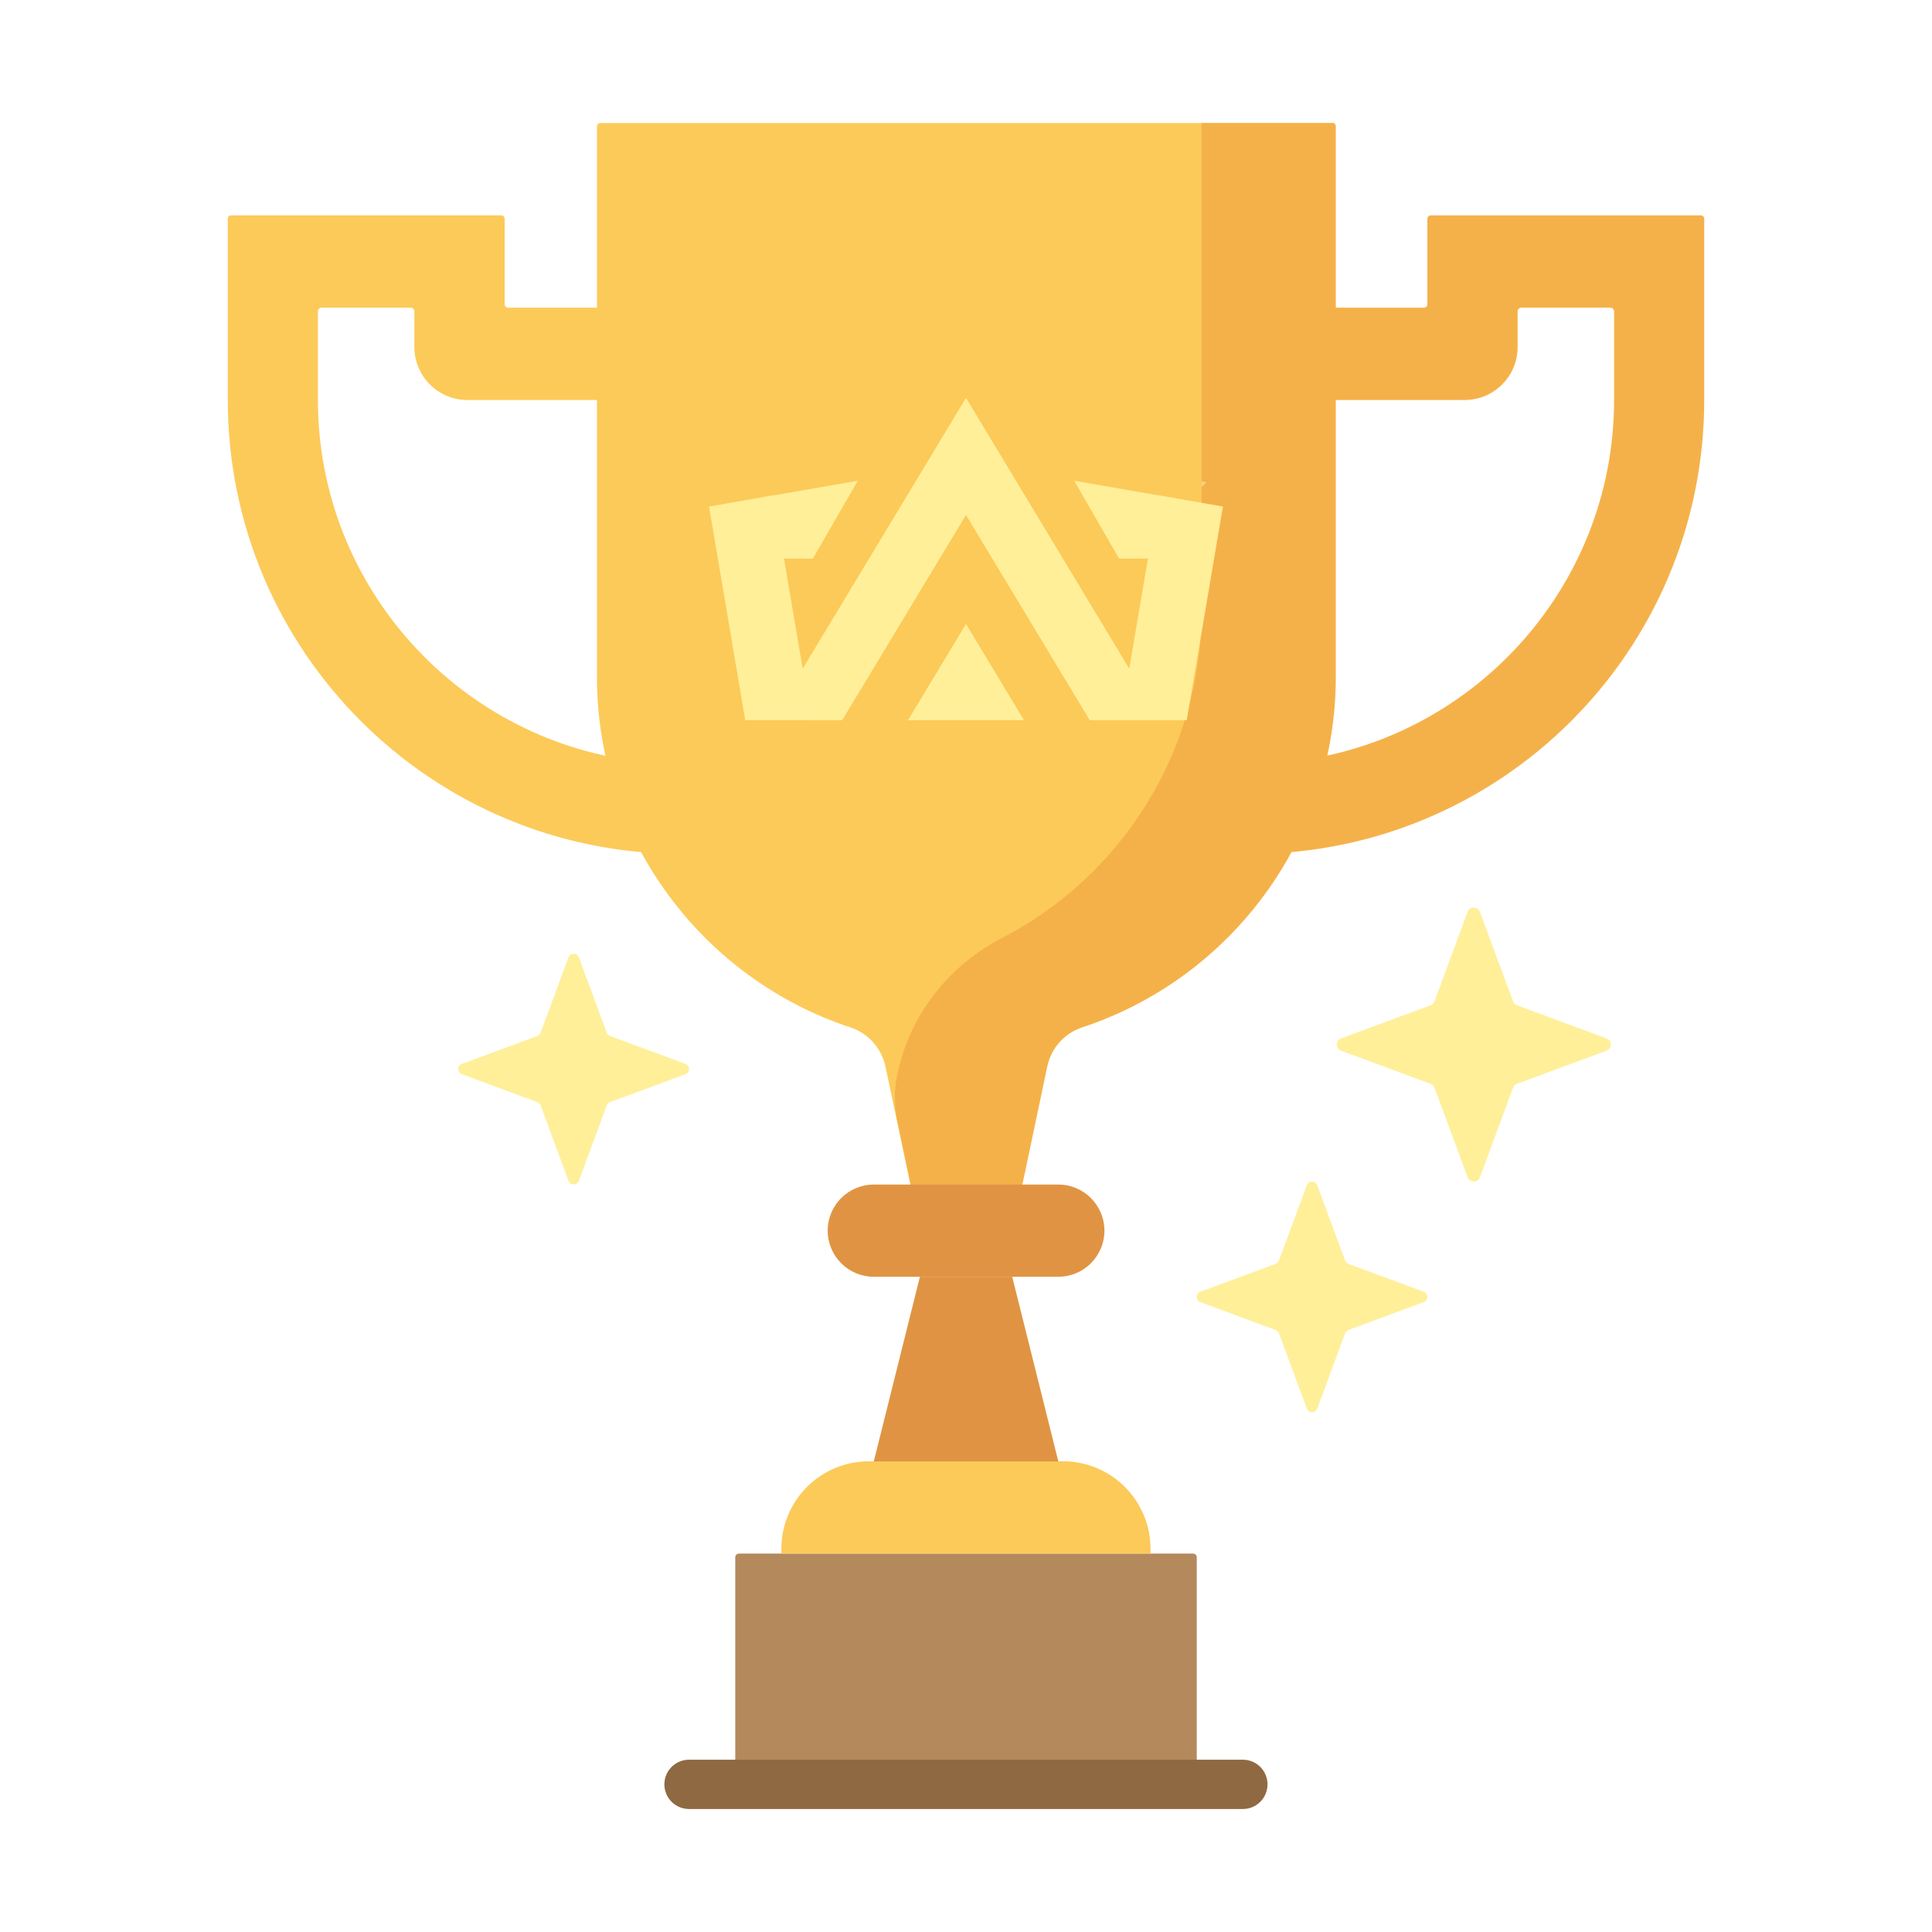
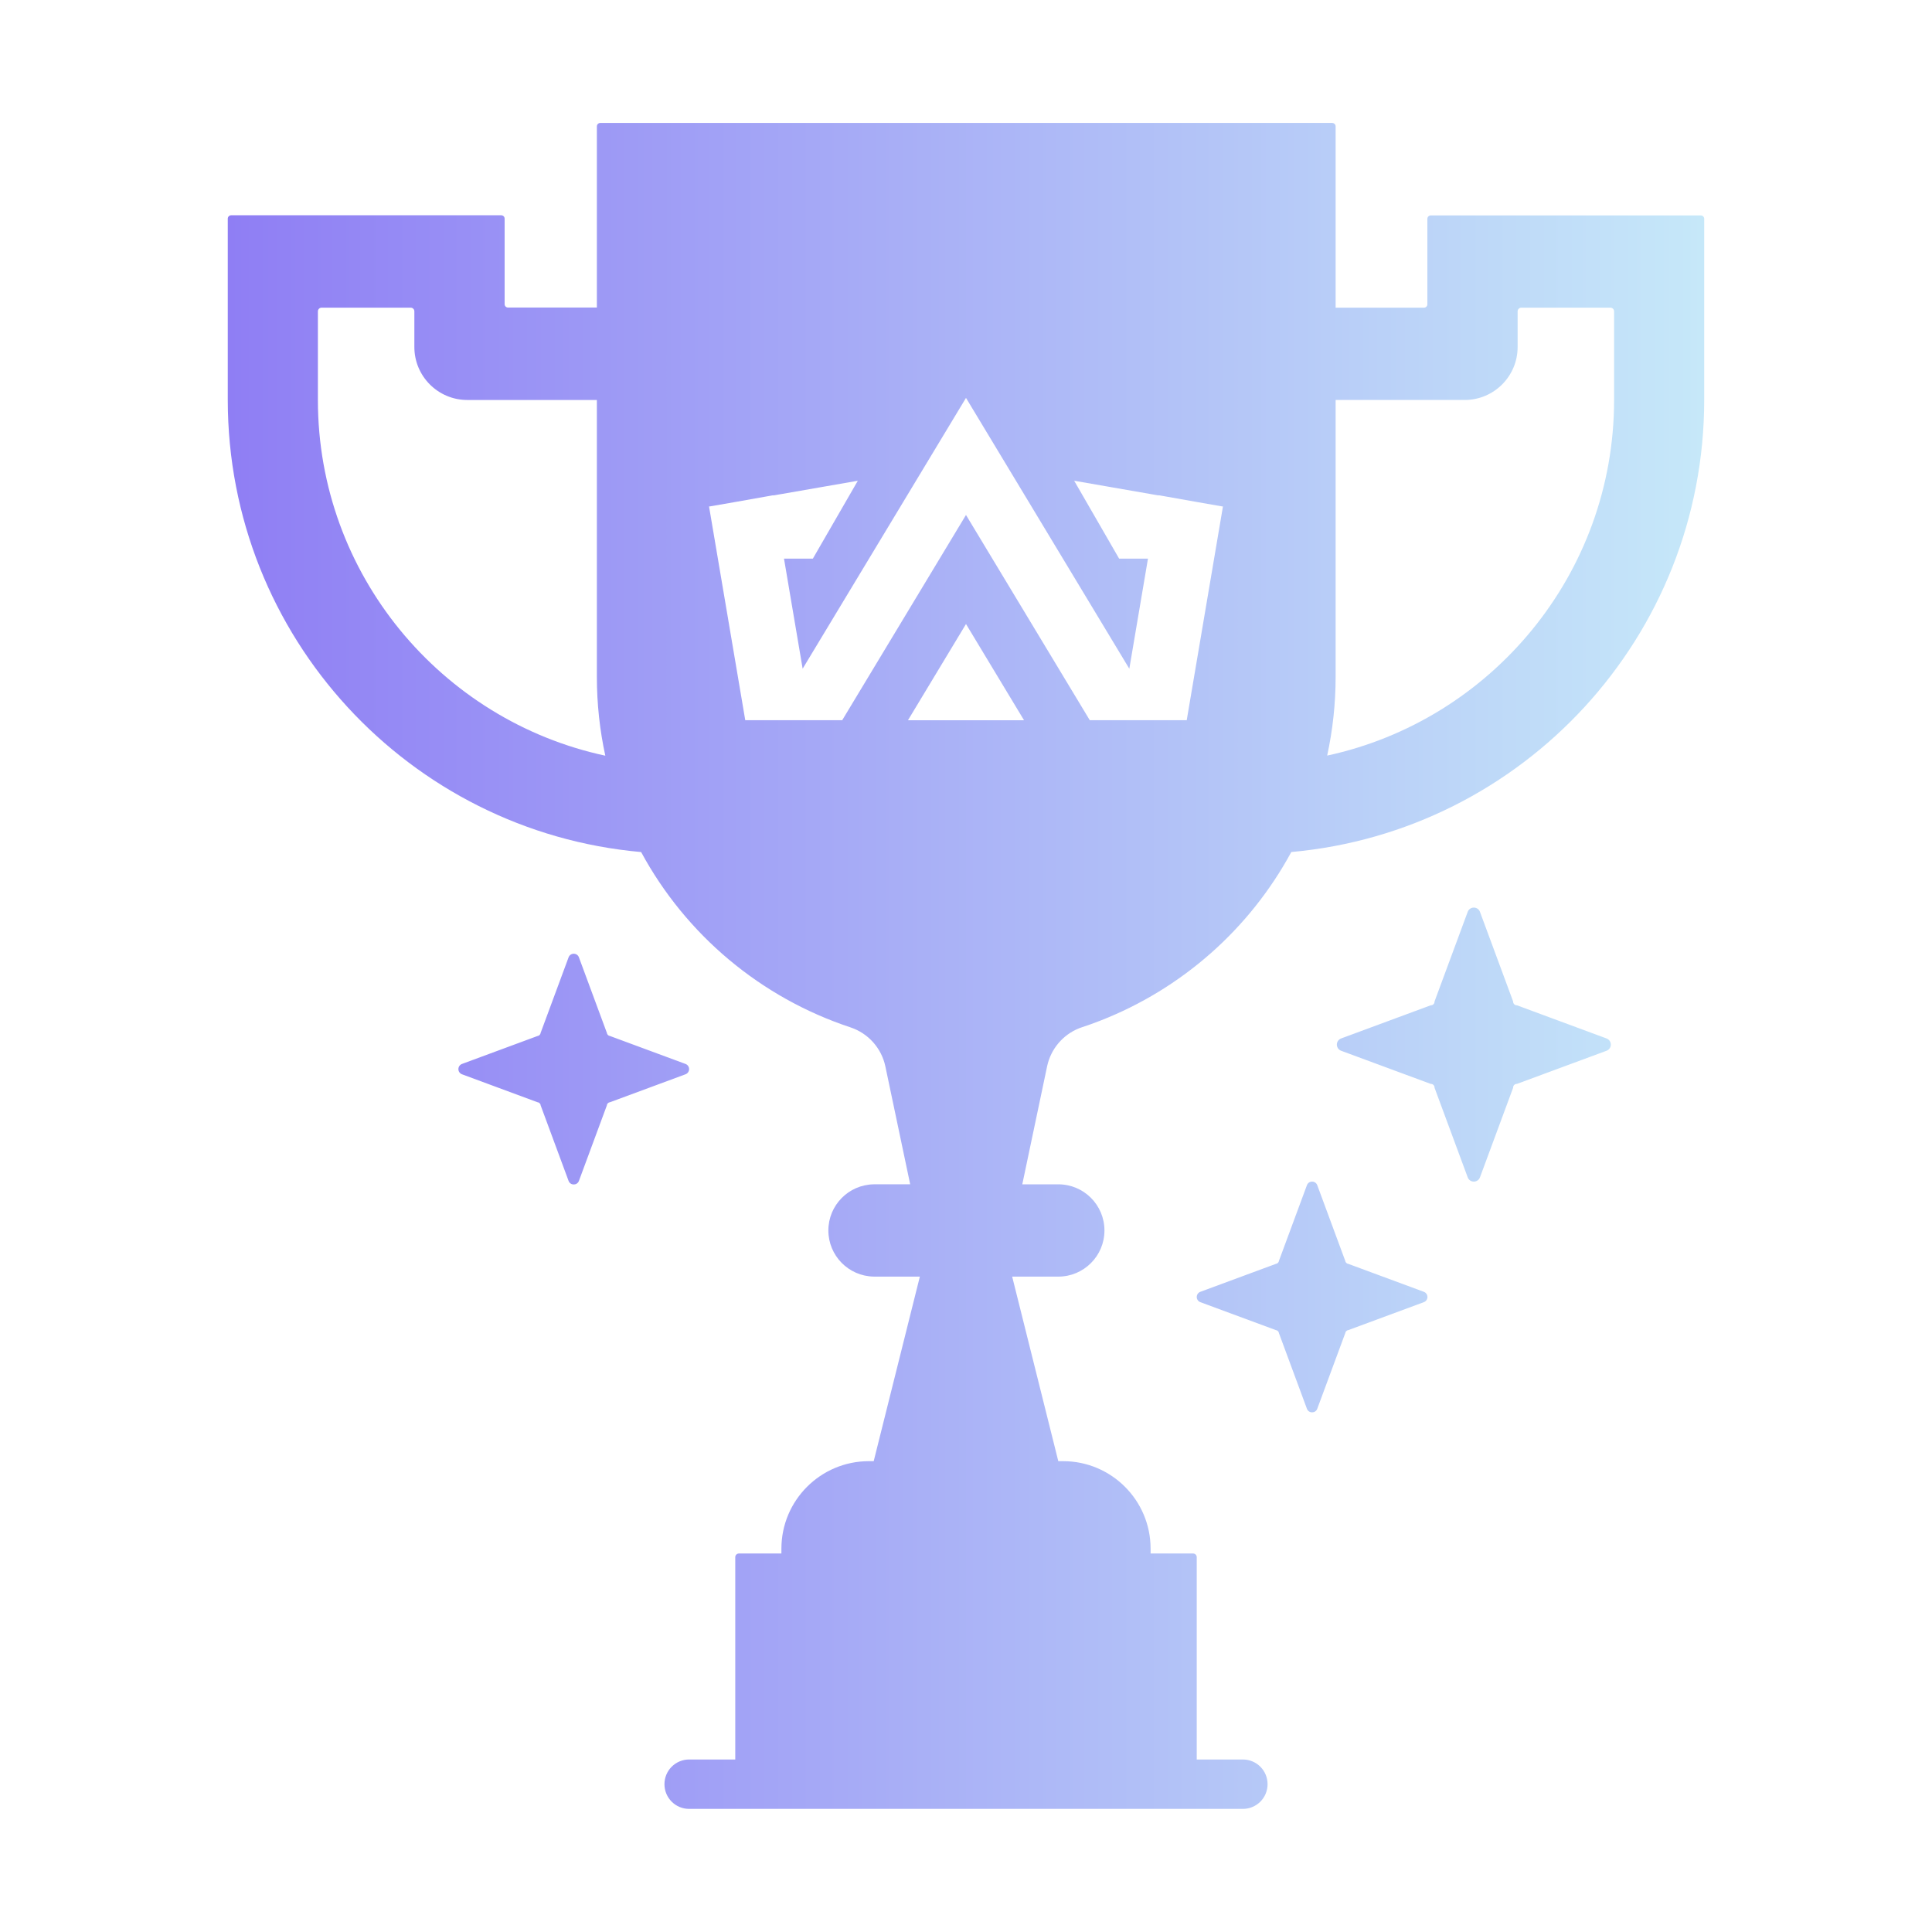
- <svg xmlns="http://www.w3.org/2000/svg" width="135.467mm" height="135.467mm" viewBox="0 0 135.467 135.467" version="1.1" id="svg1">
-   <defs id="defs1" />
-   <g id="layer1" transform="translate(-23.97981,-51.70648)">
-     <g id="g1">
-       <rect style="fill:none;stroke-width:0.366" id="rect1" width="135.467" height="135.467" x="23.98" y="51.706" />
-       <g id="g265" transform="matrix(8.041308,0,0,8.041308,25017.034,-11366.981)">
-         <g id="g264" transform="translate(-207.1687,30.69167)">
-           <path d="m -2895.29,1395.956 c -1.599,-0.161 -2.852,-1.515 -2.852,-3.156 v -0.773 c 0,-0.017 0.014,-0.032 0.032,-0.032 h 0.777 c 0.017,0 0.032,0.014 0.032,0.032 v 0.311 c 0,0.255 0.207,0.462 0.462,0.462 h 2.337 v -0.805 h -1.982 c -0.017,0 -0.03,-0.013 -0.03,-0.03 v -0.745 c 0,-0.017 -0.013,-0.03 -0.03,-0.03 h -2.354 c -0.017,0 -0.03,0.013 -0.03,0.03 v 1.579 c 0,2.187 1.772,3.959 3.959,3.959 h 0.87 v -0.797 c -0.66,0.022 -0.923,0.021 -1.189,-0.01 z" fill="#fdb441" id="path1-2" style="fill:#fcca59;fill-opacity:1;stroke-width:0.029" />
-           <path d="m -2889.692,1395.956 c 1.599,-0.161 2.852,-1.515 2.852,-3.156 v -0.773 c 0,-0.017 -0.014,-0.032 -0.032,-0.032 h -0.777 c -0.017,0 -0.032,0.014 -0.032,0.032 v 0.311 c 0,0.255 -0.207,0.462 -0.462,0.462 h -2.337 v -0.805 h 1.982 c 0.017,0 0.03,-0.013 0.03,-0.03 v -0.745 c 0,-0.017 0.014,-0.03 0.03,-0.03 h 2.354 c 0.017,0 0.03,0.013 0.03,0.03 v 1.579 c 0,2.187 -1.772,3.959 -3.959,3.959 h -0.87 v -0.797 c 0.66,0.022 0.923,0.021 1.189,-0.01 z" fill="#fea713" id="path2-55" style="fill:#f5b149;fill-opacity:1;stroke-width:0.029" />
-           <path d="m -2889.302,1390.385 h -6.377 c -0.017,0 -0.03,0.014 -0.03,0.03 v 4.798 c 0,1.426 0.927,2.635 2.211,3.058 0.155,0.051 0.271,0.182 0.305,0.342 l 0.301,1.429 h 0.805 l 0.301,-1.429 c 0.034,-0.16 0.149,-0.29 0.305,-0.342 1.284,-0.423 2.211,-1.632 2.211,-3.058 v -4.798 c 0,-0.017 -0.014,-0.03 -0.03,-0.03 z" fill="#fec165" id="path3-4" style="fill:#fcca59;fill-opacity:1;stroke-width:0.029" />
-           <path d="m -2889.302,1390.385 h -1.135 v 4.246 c 0,1.245 -0.707,2.326 -1.742,2.861 -0.464,0.24 -0.801,0.669 -0.909,1.18 -2e-4,6e-4 -3e-4,0 -4e-4,0 -0.029,0.139 -0.033,0.281 0,0.419 l 0.2,0.949 h 0.805 l 0.301,-1.429 c 0.034,-0.16 0.149,-0.29 0.305,-0.342 1.284,-0.423 2.211,-1.632 2.211,-3.058 v -4.798 c 0,-0.017 -0.014,-0.03 -0.03,-0.03 z" fill="#fdb441" id="path4-9" style="fill:#f5b149;fill-opacity:1;stroke-width:0.029" />
-           <path d="m -2891.686,1400.445 h -1.609 c -0.222,0 -0.402,-0.18 -0.402,-0.402 0,-0.222 0.18,-0.402 0.402,-0.402 h 1.609 c 0.222,0 0.402,0.18 0.402,0.402 0,0.222 -0.18,0.402 -0.402,0.402 z" fill="#fedba6" id="path5-1" style="fill:#e09443;fill-opacity:1;stroke-width:0.029" />
-           <path d="m -2890.479,1404.871 h -4.024 v -1.98 c 0,-0.018 0.014,-0.032 0.032,-0.032 h 3.96 c 0.018,0 0.032,0.014 0.032,0.032 v 1.98 z" fill="#d77f4a" id="path6-25" style="fill:#b4895c;fill-opacity:1;stroke-width:0.029" />
-           <path d="m -2890.882,1402.859 h -3.219 v -0.042 c 0,-0.421 0.342,-0.763 0.763,-0.763 h 1.693 c 0.421,0 0.763,0.342 0.763,0.763 z" fill="#fedba6" id="path7-0" style="fill:#fcca59;fill-opacity:1;stroke-width:0.029" />
-           <path d="m -2891.686,1402.055 h -1.609 l 0.402,-1.61 h 0.805 z" fill="#fec165" id="path8-83" style="fill:#e09443;fill-opacity:1;stroke-width:0.029" />
-           <path d="m -2890.438,1393.56 0.043,-0.042 -0.043,-0.01 z" fill="#fece85" id="path10-3" style="stroke-width:0.029" />
-           <g fill="#fedba6" id="g13-9" transform="matrix(0.02871331,0,0,0.02871331,-2899.842,1390.385)">
-             <path d="m 412.081,239.535 10.065,27.201 c 0.201,0.545 0.631,0.974 1.175,1.175 l 27.201,10.065 c 1.732,0.641 1.732,3.091 0,3.731 l -27.201,10.065 c -0.545,0.201 -0.974,0.631 -1.175,1.175 l -10.065,27.201 c -0.641,1.732 -3.091,1.732 -3.731,0 l -10.065,-27.201 c -0.201,-0.545 -0.631,-0.974 -1.175,-1.175 l -27.201,-10.065 c -1.732,-0.641 -1.732,-3.091 0,-3.731 l 27.201,-10.065 c 0.545,-0.202 0.974,-0.631 1.175,-1.175 l 10.065,-27.201 c 0.64,-1.732 3.09,-1.732 3.731,0 z" id="path11-6" style="fill:#ffef99;fill-opacity:1" />
-             <path d="m 362.67,322.544 8.476,22.905 c 0.17,0.459 0.531,0.82 0.99,0.99 l 22.905,8.476 c 1.458,0.54 1.458,2.602 0,3.142 l -22.905,8.475 c -0.459,0.17 -0.82,0.531 -0.99,0.99 l -8.476,22.905 c -0.54,1.458 -2.602,1.458 -3.142,0 l -8.476,-22.905 c -0.17,-0.458 -0.531,-0.82 -0.99,-0.99 l -22.905,-8.475 c -1.458,-0.54 -1.458,-2.602 0,-3.142 l 22.905,-8.476 c 0.459,-0.17 0.82,-0.531 0.99,-0.99 l 8.476,-22.905 c 0.54,-1.459 2.603,-1.459 3.142,0 z" id="path12-7" style="fill:#ffef99;fill-opacity:1" />
-             <path d="m 138.448,253.344 8.476,22.905 c 0.17,0.459 0.531,0.82 0.99,0.99 l 22.905,8.475 c 1.458,0.54 1.458,2.602 0,3.142 l -22.905,8.475 c -0.459,0.17 -0.82,0.531 -0.99,0.99 l -8.476,22.905 c -0.54,1.458 -2.602,1.458 -3.142,0 l -8.476,-22.905 c -0.17,-0.458 -0.531,-0.82 -0.99,-0.99 l -22.905,-8.475 c -1.458,-0.54 -1.458,-2.602 0,-3.142 l 22.905,-8.475 c 0.459,-0.17 0.82,-0.531 0.99,-0.99 l 8.476,-22.905 c 0.54,-1.459 2.602,-1.459 3.142,0 z" id="path13-9" style="fill:#ffef99;fill-opacity:1" />
-           </g>
-           <path d="m -2890.077,1405.086 h -4.829 c -0.119,0 -0.215,-0.096 -0.215,-0.215 0,-0.119 0.096,-0.215 0.215,-0.215 h 4.829 c 0.119,0 0.215,0.096 0.215,0.215 0,0.119 -0.096,0.215 -0.215,0.215 z" fill="#dc8758" id="path16-9" style="fill:#8f6942;fill-opacity:1;stroke-width:0.029" />
-         </g>
-       </g>
-       <path id="path1327" style="fill:#ffef99;fill-opacity:1;stroke-width:0.116" d="M 91.713,79.604 80.261,98.592 78.953,90.875 h 2.023 l 3.151,-5.461 -5.926,1.032 v -0.015 l -2.762,0.49 -1.762,0.307 0.023,0.02 2.535,14.959 h 4.638 v -4.5e-4 h 2.158 l 8.68,-14.392 8.68,14.392 h 4.956 l -3.1e-4,-3.2e-4 h 1.842 l 2.535,-14.959 0.023,-0.02 -1.762,-0.307 -2.762,-0.49 v 0.015 l -5.926,-1.032 3.151,5.46 h 2.023 l -1.309,7.72 z m 4.57e-4,15.857 -4.069,6.747 h 8.139 z" />
-     </g>
-   </g>
+ <svg xmlns="http://www.w3.org/2000/svg" viewBox="0 0 135.467 135.467">
+   <defs>
+     <linearGradient id="a" x1="39.951" x2="143.475" y1="119.439" y2="119.439" gradientUnits="userSpaceOnUse">
+       <stop offset="0" stop-color="#8f7ef4" />
+       <stop offset="1" stop-color="#c6e8f9" />
+     </linearGradient>
+   </defs>
+   <path fill="url(#a)" d="M117.39 60.326H66.072a.24.24 0 0 0-.241.241V73.27h-6.226a.237.237 0 0 1-.242-.242V67.04a.236.236 0 0 0-.24-.24h-18.93a.237.237 0 0 0-.242.24v12.7c0 16.622 12.737 30.268 28.983 31.71a25.96 25.96 0 0 0 14.677 12.292 3.69 3.69 0 0 1 2.451 2.748l1.738 8.257h-2.558a3.236 3.236 0 0 0 0 6.471h3.236l-3.236 12.941h-.335a6.137 6.137 0 0 0-6.137 6.137v.338h-2.977a.254.254 0 0 0-.258.257v14.186H72.3a1.73 1.73 0 0 0-1.73 1.732c0 .96.774 1.732 1.73 1.732h38.828a1.73 1.73 0 0 0 1.731-1.732 1.73 1.73 0 0 0-1.731-1.732h-3.236v-14.186a.254.254 0 0 0-.257-.257h-2.978v-.338a6.136 6.136 0 0 0-6.136-6.137h-.336l-3.234-12.94h3.235a3.235 3.235 0 1 0 0-6.471H95.66l1.74-8.27a3.7 3.7 0 0 1 2.256-2.677l.166-.059q.65-.213 1.284-.461a25.98 25.98 0 0 0 13.417-11.833c16.231-1.457 28.952-15.097 28.952-31.707V67.05a.237.237 0 0 0-.241-.24h-18.93a.24.24 0 0 0-.24.24v5.989a.237.237 0 0 1-.242.24h-6.191V60.568a.24.24 0 0 0-.241-.24M46.528 73.278h6.249c.137 0 .257.112.257.257v2.503a3.714 3.714 0 0 0 3.713 3.714h9.084v19.41c0 1.899.204 3.75.592 5.531C54.921 102.227 46.27 91.98 46.27 79.752v-6.217a.26.26 0 0 1 .258-.257m84.122 0h6.248a.26.26 0 0 1 .258.257v6.217c0 12.216-8.633 22.454-20.118 24.934.388-1.784.593-3.635.593-5.535v-19.4h9.048a3.714 3.714 0 0 0 3.713-3.713v-2.503a.26.26 0 0 1 .258-.257m-38.937 6.327 11.452 18.99 1.308-7.72h-2.023l-3.152-5.461 5.927 1.032v-.016l2.762.49 1.761.307-.023.02-2.535 14.959h-6.797l-8.68-14.392-8.68 14.392h-6.797l-2.535-14.959-.023-.02 1.762-.306 2.761-.49v.016l5.927-1.032-3.152 5.46h-2.024l1.308 7.718zm0 15.856 4.07 6.747h-8.139zm35.609 19.883c-.179 0-.357.1-.431.3l-2.324 6.28a.26.26 0 0 1-.271.272l-6.28 2.324a.46.46 0 0 0 0 .862l6.28 2.323a.26.26 0 0 1 .271.272l2.324 6.28c.148.4.713.4.861 0l2.324-6.28a.26.26 0 0 1 .271-.272l6.281-2.323a.46.46 0 0 0 0-.862l-6.28-2.324a.26.26 0 0 1-.272-.271l-2.324-6.28a.45.45 0 0 0-.43-.3M64.21 118.58a.38.38 0 0 0-.363.253l-1.957 5.288a.26.26 0 0 1-.229.23l-5.288 1.956a.387.387 0 0 0 0 .725l5.288 1.957a.25.25 0 0 1 .23.229l1.956 5.288c.125.337.601.337.726 0l1.957-5.288a.25.25 0 0 1 .228-.229l5.289-1.957a.387.387 0 0 0 0-.725l-5.289-1.957a.26.26 0 0 1-.228-.229l-1.957-5.288a.38.38 0 0 0-.363-.253m51.77 15.978a.38.38 0 0 0-.362.252l-1.957 5.289a.26.26 0 0 1-.228.229l-5.289 1.957a.387.387 0 0 0 0 .725l5.289 1.957a.26.26 0 0 1 .228.229l1.957 5.288c.125.337.601.337.726 0l1.957-5.288a.26.26 0 0 1 .229-.23l5.288-1.956a.387.387 0 0 0 0-.725l-5.288-1.957a.26.26 0 0 1-.23-.229l-1.956-5.289a.38.38 0 0 0-.363-.252" transform="translate(-23.98 -51.706)" />
</svg>
